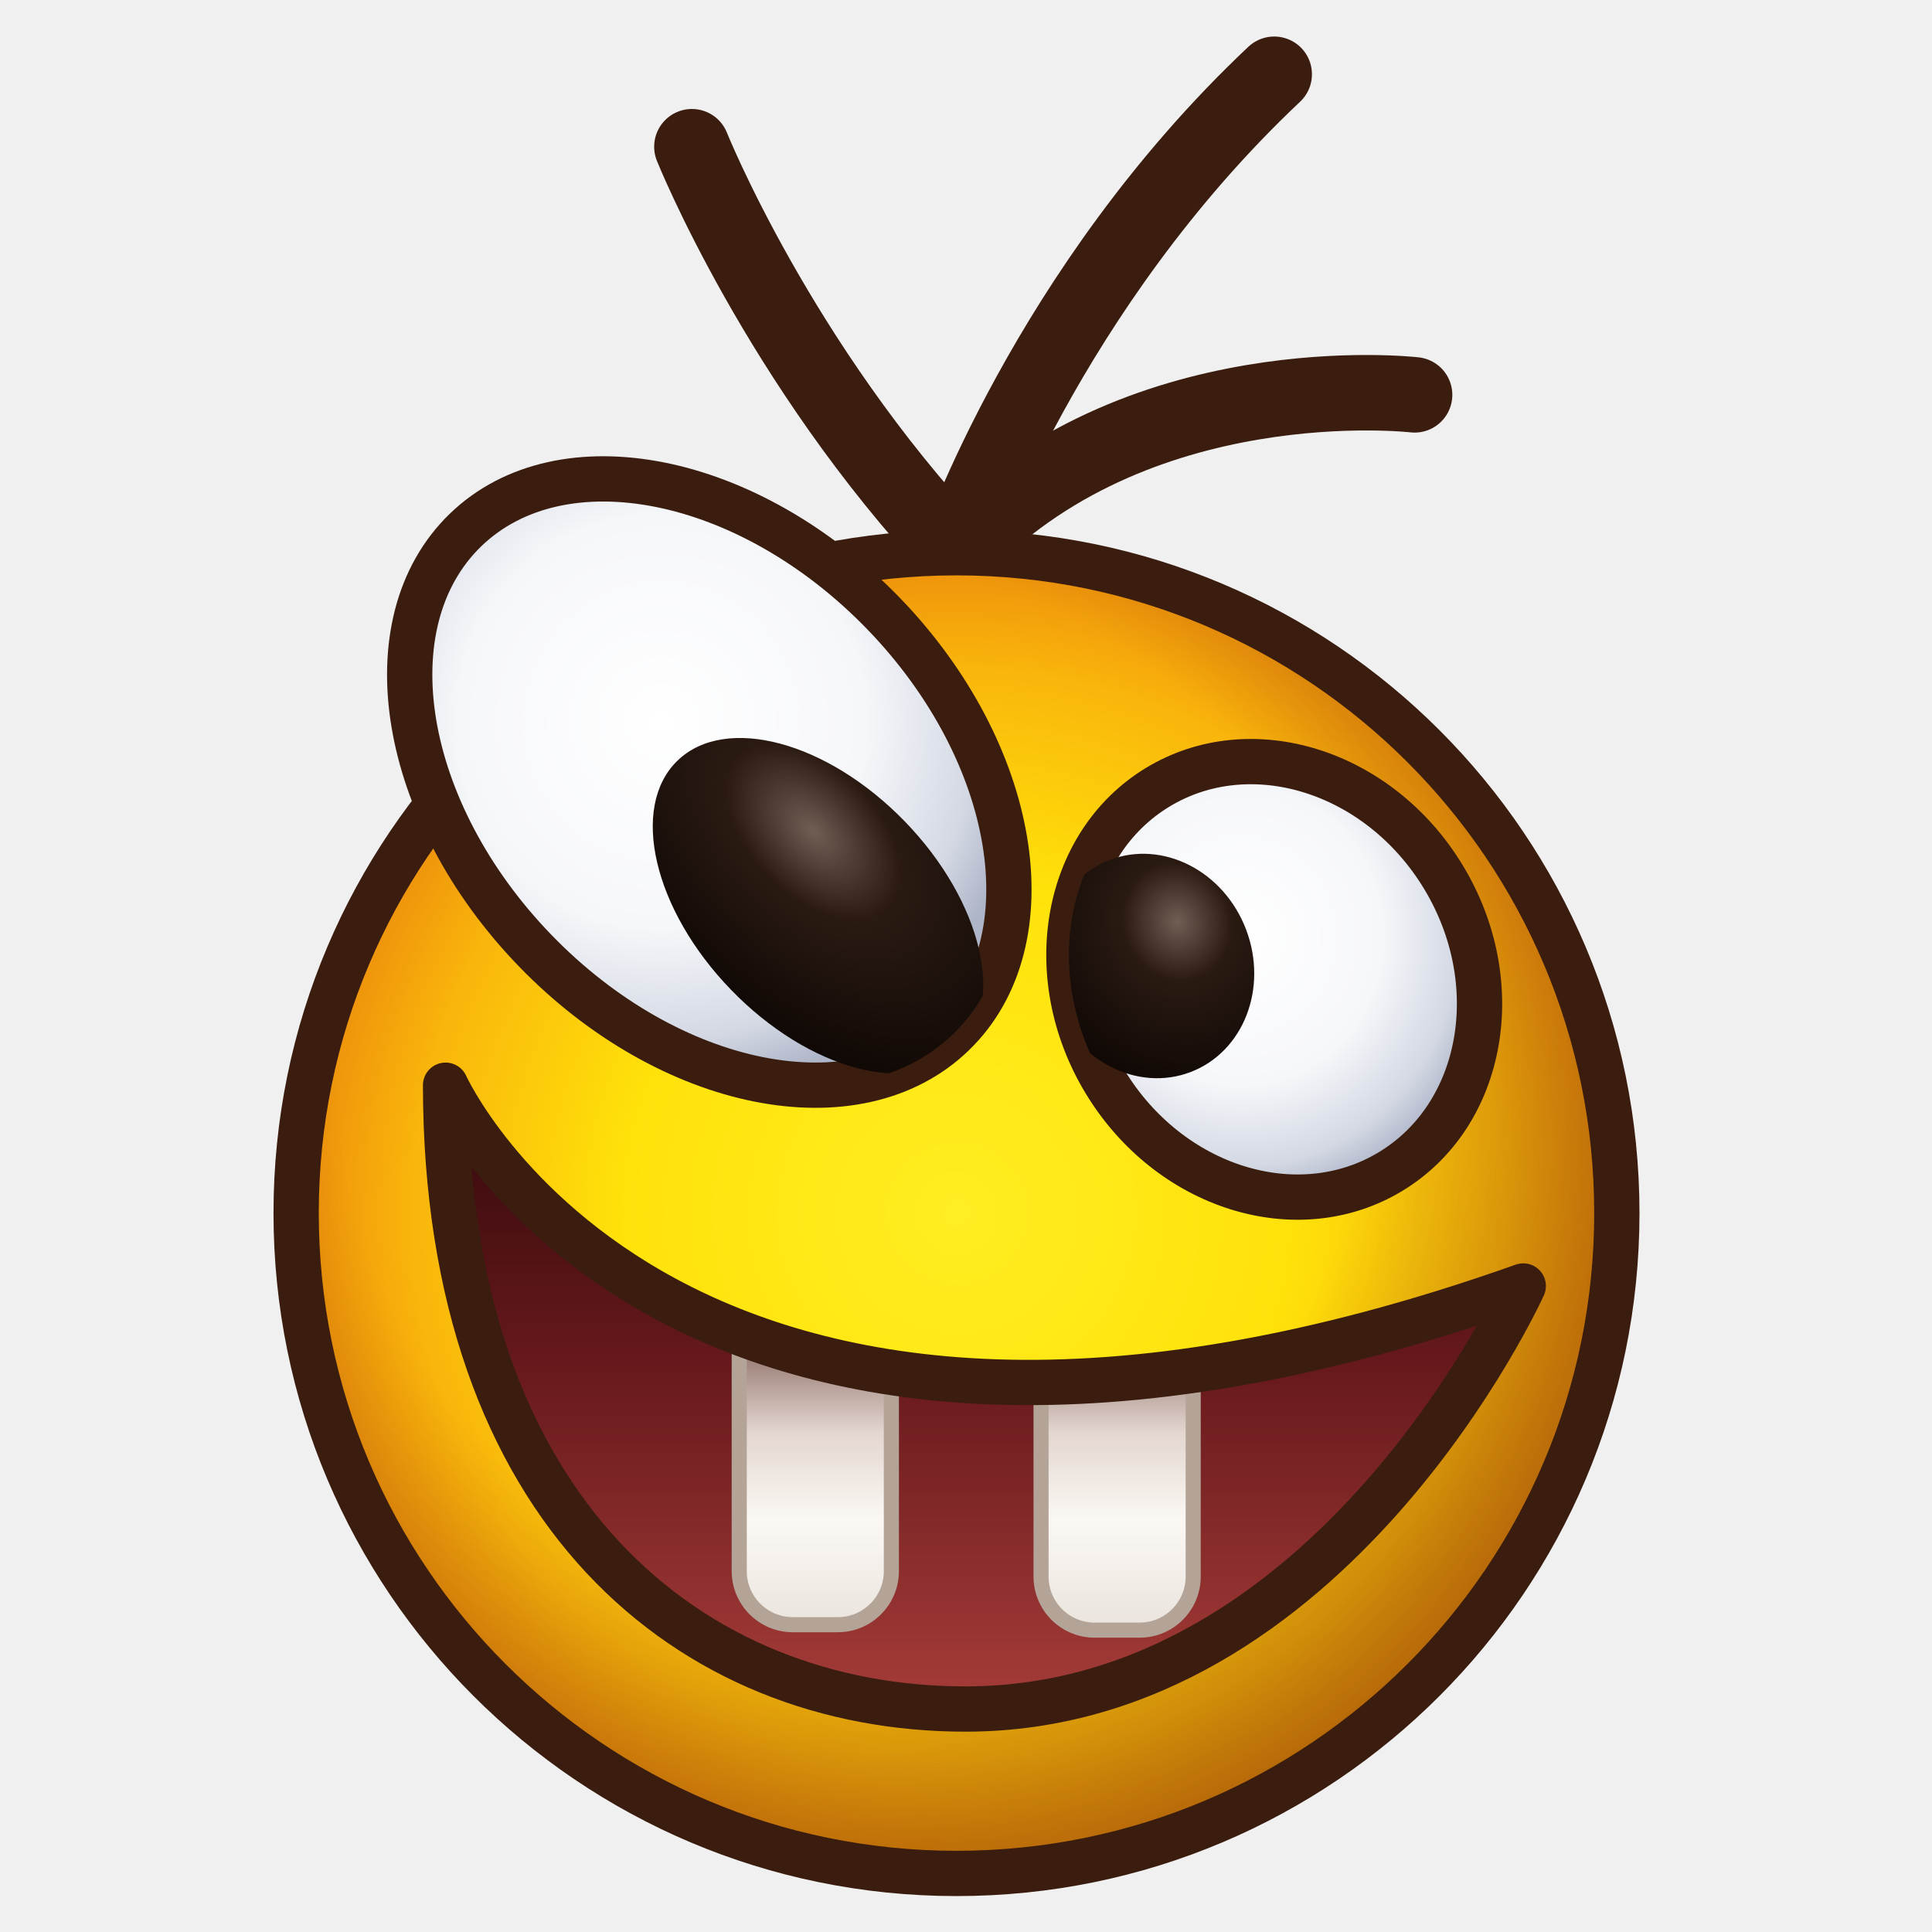
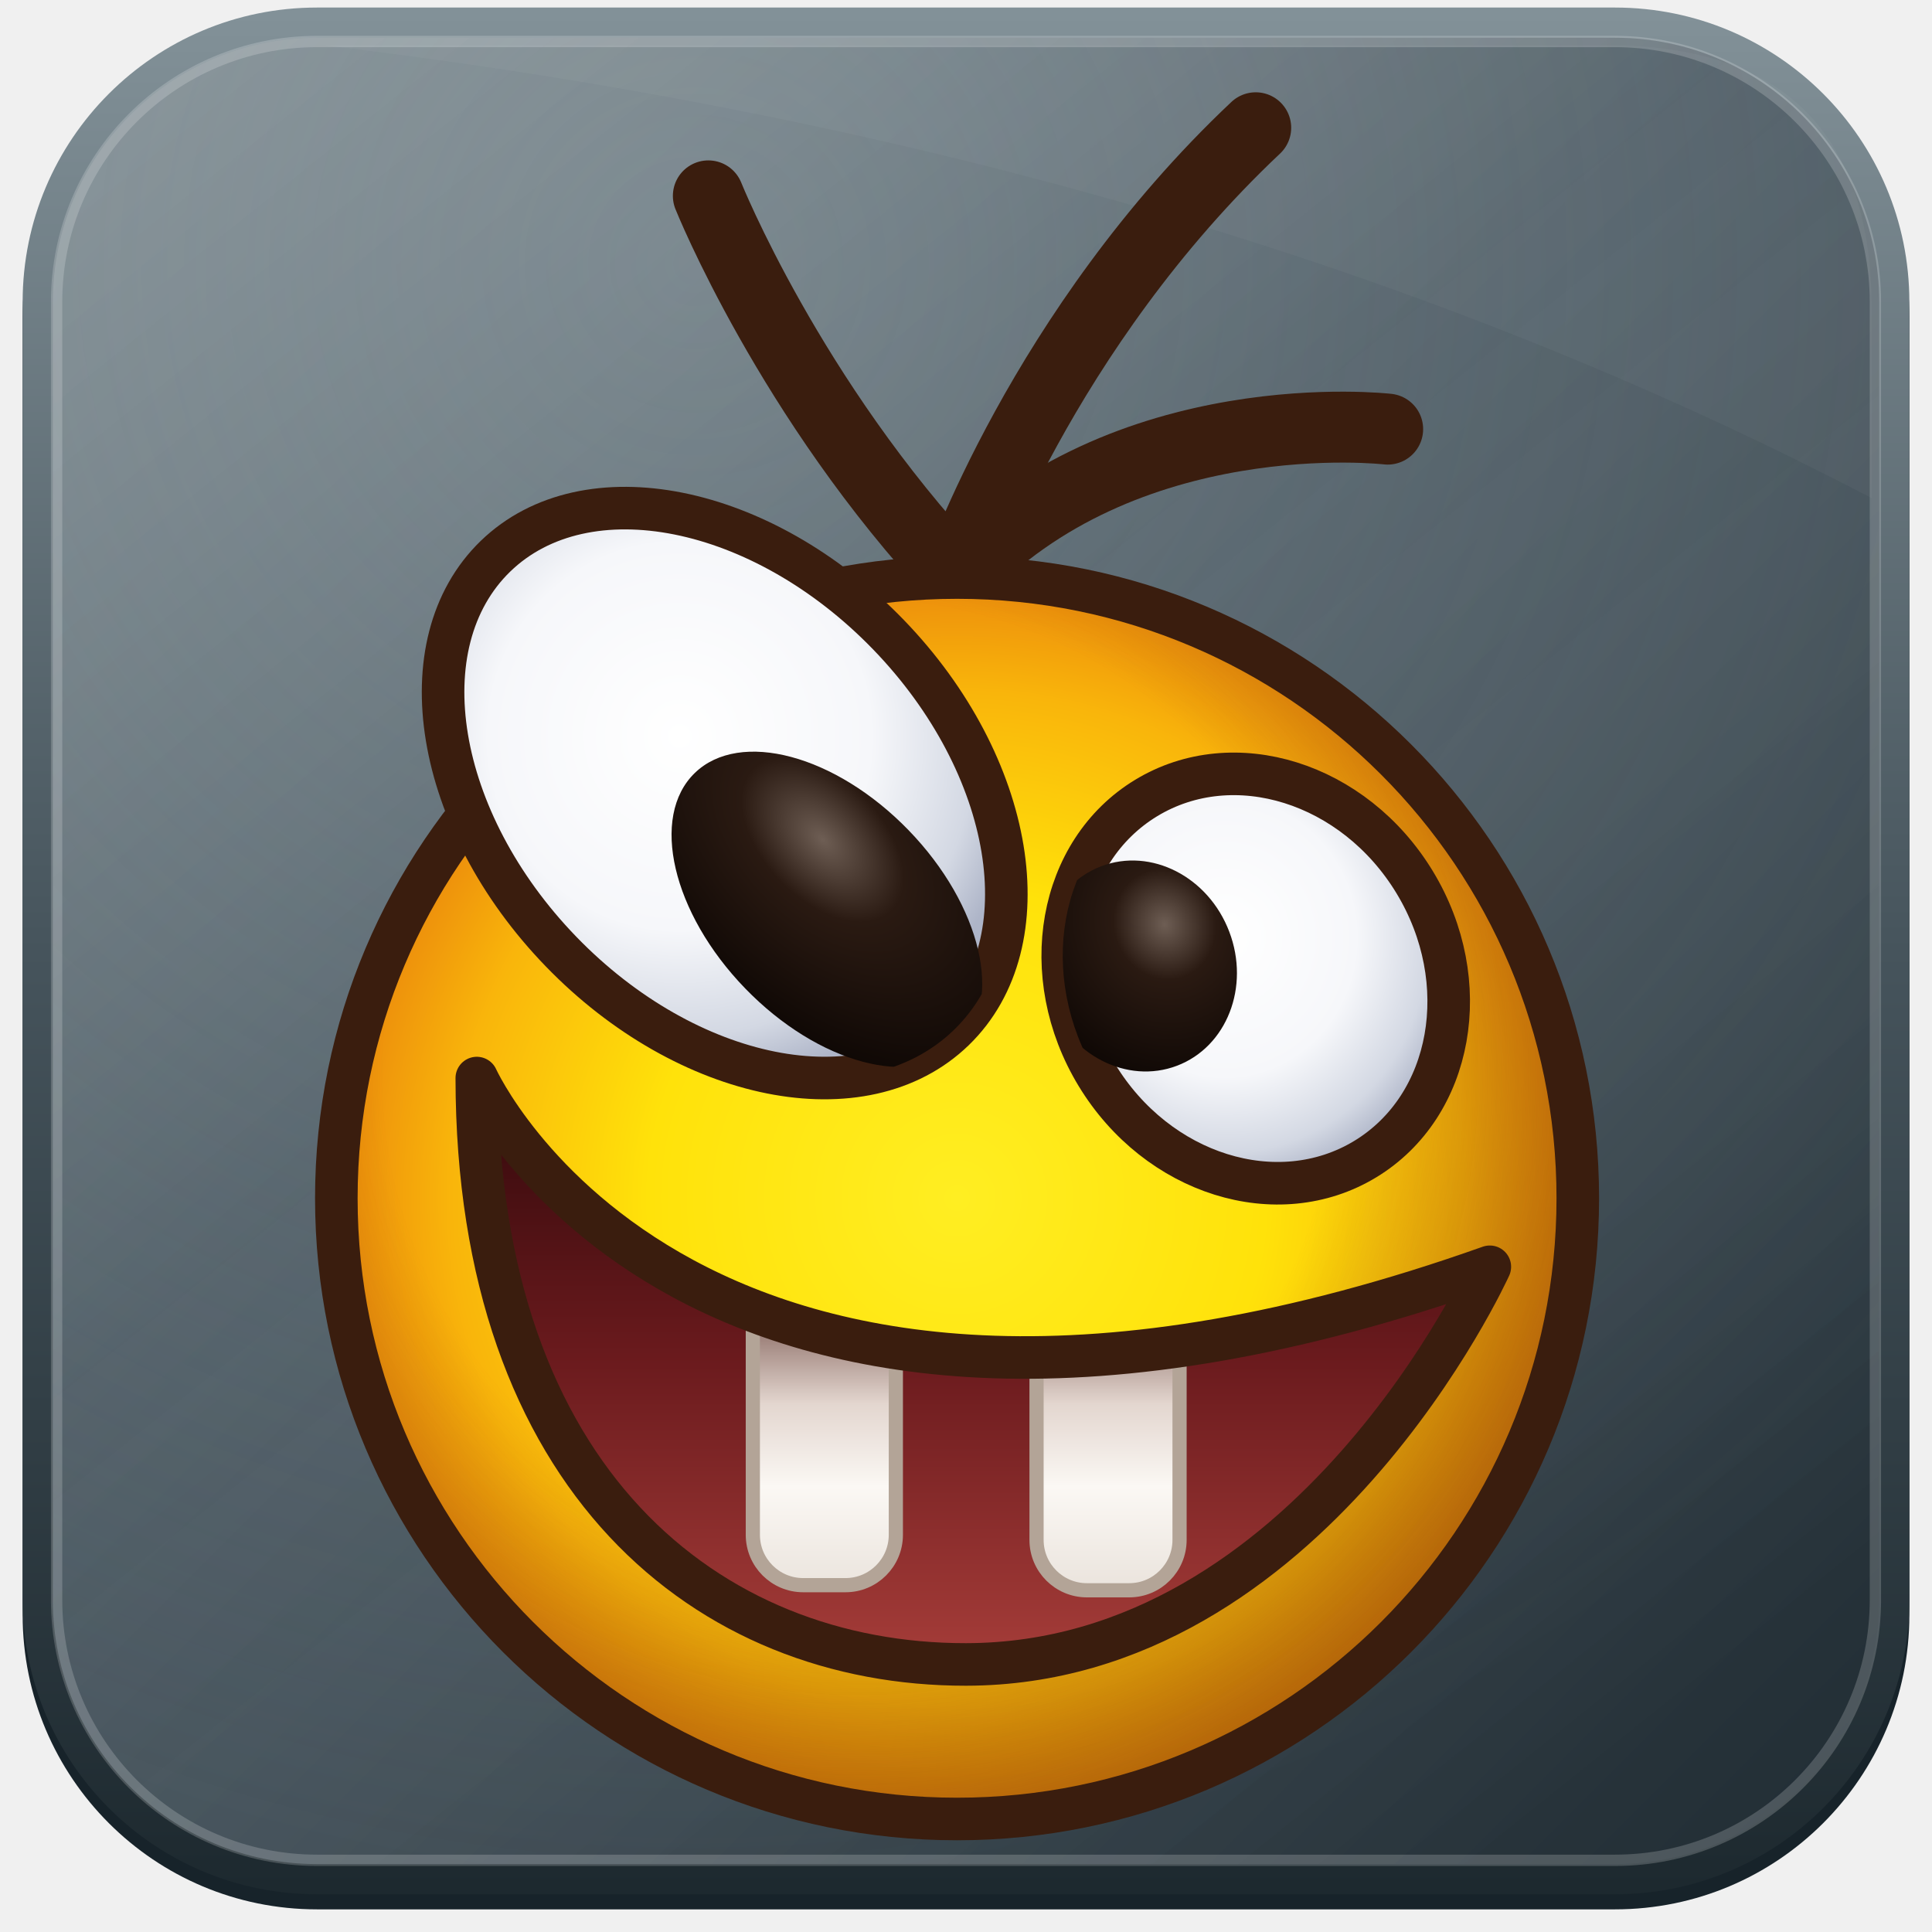
<svg xmlns="http://www.w3.org/2000/svg" viewBox="0 0 256 256" width="256" height="256" stroke-linecap="round" stroke-linejoin="round">
  <defs>
+     <linearGradient id="tile" x1="0" y1="0" x2="1" y2="1">
+       <stop offset="0" stop-color="#64737A" />
+       <stop offset="0.45" stop-color="#46545D" />
+       <stop offset="1" stop-color="#26343C" />
+     </linearGradient>
+     <linearGradient id="tileEdge" x1="0" y1="0" x2="0" y2="1">
+       <stop offset="0" stop-color="#829198" />
+       <stop offset="0.5" stop-color="#46545C" />
+       <stop offset="1" stop-color="#1D292F" />
+     </linearGradient>
+     <linearGradient id="tileLight" x1="0" y1="0" x2="0.8" y2="1">
+       <stop offset="0" stop-color="#FFFFFF" stop-opacity="0.18" />
+       <stop offset="0.45" stop-color="#FFFFFF" stop-opacity="0.025" />
+       <stop offset="1" stop-color="#000000" stop-opacity="0.12" />
+     </linearGradient>
+     <radialGradient id="tileGlow" cx="0.35" cy="0.12" r="0.9">
+       <stop offset="0" stop-color="#AAB9BF" stop-opacity="0.3" />
+       <stop offset="1" stop-color="#AAB9BF" stop-opacity="0" />
+     </radialGradient>
    <radialGradient id="face" cx="0.5" cy="0.5" r="0.5">
      <stop offset="0" stop-color="#FFEE22" />
      <stop offset="0.5" stop-color="#FFE20A" />
      <stop offset="0.82" stop-color="#F9B50B" />
      <stop offset="1" stop-color="#EC8C0C" />
    </radialGradient>
    <radialGradient id="faceshade" cx="0.42" cy="0.4" r="0.62">
      <stop offset="0.62" stop-color="#7A3A06" stop-opacity="0" />
      <stop offset="1" stop-color="#7A3A06" stop-opacity="0.5" />
    </radialGradient>
    <radialGradient id="eye" cx="0.42" cy="0.4" r="0.62">
      <stop offset="0" stop-color="#FFFFFF" />
      <stop offset="0.55" stop-color="#F6F7FA" />
      <stop offset="0.85" stop-color="#D3D8E3" />
      <stop offset="1" stop-color="#AEB5C8" />
    </radialGradient>
    <radialGradient id="pupil" cx="0.36" cy="0.3" r="0.75">
      <stop offset="0" stop-color="#6E5E54" />
      <stop offset="0.35" stop-color="#2A1A12" />
      <stop offset="1" stop-color="#0F0805" />
    </radialGradient>
    <linearGradient id="mouth" gradientUnits="userSpaceOnUse" x1="0" y1="146" x2="0" y2="228">
      <stop offset="0" stop-color="#34090C" />
      <stop offset="0.45" stop-color="#6A1A1D" />
      <stop offset="1" stop-color="#A83E3A" />
    </linearGradient>
    <linearGradient id="tooth" gradientUnits="userSpaceOnUse" x1="0" y1="178" x2="0" y2="217">
      <stop offset="0" stop-color="#8E6F68" />
      <stop offset="0.3" stop-color="#E3D6CF" />
      <stop offset="0.6" stop-color="#FBF8F4" />
      <stop offset="1" stop-color="#E9E2DB" />
    </linearGradient>
    <clipPath id="inside">
      <path d="M59.04,143.796c0,0 30.078,66.6 142.8,26.604c0,0 -25.319,55.999 -73.84,56.055c-36.344,0.042 -68.905,-26.003 -68.96,-82.659Z" />
    </clipPath>
    <clipPath id="eyeRight">
      <path d="M153.397,104.319c12.362,-7.501 29.319,-2.187 37.842,11.86c8.523,14.047 5.407,31.541 -6.956,39.042c-12.362,7.501 -29.319,2.187 -37.842,-11.86c-8.523,-14.047 -5.407,-31.541 6.956,-39.042Z" />
    </clipPath>
    <clipPath id="eyeLeft">
      <path d="M61.682,70.231c12.739,-12.324 37.558,-7.367 55.387,11.063c17.83,18.43 21.962,43.399 9.223,55.723c-12.739,12.324 -37.558,7.367 -55.387,-11.063c-17.83,-18.43 -21.962,-43.399 -9.223,-55.723Z" />
    </clipPath>
  </defs>
-   <g fill="none" stroke="#3A1D0E" stroke-width="10">
-     <path d="M91.68,19.44c0,0 11.484,28.661 35.06,53.8c0,0 11.979,-35.021 42.1,-63.4" />
-     <path d="M187.44,52.32c0,0 -37.201,-4.317 -60.7,20.92" />
+   <rect x="3" y="3" width="250" height="250" rx="39" fill="#17232A" />
+   <rect x="3" y="1" width="250" height="250" rx="39" fill="url(#tileEdge)" />
+   <rect x="7" y="5" width="242" height="242" rx="35" fill="url(#tile)" />
+   <rect x="7" y="5" width="242" height="242" rx="35" fill="url(#tileGlow)" />
+   <rect x="7" y="5" width="242" height="242" rx="35" fill="url(#tileLight)" />
+   <rect x="7.5" y="5.5" width="241" height="241" rx="34.5" fill="none" stroke="#FFFFFF" stroke-opacity="0.19" stroke-width="1.5" />
+   <path d="M43 6 H213 Q248 6 248 41 V66 Q160 20 43 6Z" fill="#FFFFFF" opacity="0.035" />
+   <g transform="translate(7.68 7.68) scale(0.94)">
+     <g fill="none" stroke="#3A1D0E" stroke-width="10">
+       <path d="M91.68,19.44c0,0 11.484,28.661 35.06,53.8c0,0 11.979,-35.021 42.1,-63.4" />
+       <path d="M187.44,52.32c0,0 -37.201,-4.317 -60.7,20.92" />
+     </g>
+     <circle cx="126.74" cy="160.74" r="87.5" fill="url(#face)" />
+     <circle cx="126.74" cy="160.74" r="87.5" fill="url(#faceshade)" stroke="#3A1D0E" stroke-width="6" />
+     <path d="M153.397,104.319c12.362,-7.501 29.319,-2.187 37.842,11.86c8.523,14.047 5.407,31.541 -6.956,39.042c-12.362,7.501 -29.319,2.187 -37.842,-11.86c-8.523,-14.047 -5.407,-31.541 6.956,-39.042Z" fill="url(#eye)" stroke="#3A1D0E" stroke-width="6" />
+     <g clip-path="url(#eyeRight)">
+       <ellipse cx="152.4" cy="128" rx="15.04" ry="13.6" transform="rotate(69.2 152.4 128)" fill="url(#pupil)" />
+     </g>
+     <path d="M61.682,70.231c12.739,-12.324 37.558,-7.367 55.387,11.063c17.83,18.43 21.962,43.399 9.223,55.723c-12.739,12.324 -37.558,7.367 -55.387,-11.063c-17.83,-18.43 -21.962,-43.399 -9.223,-55.723Z" fill="url(#eye)" stroke="#3A1D0E" stroke-width="6" />
+     <g clip-path="url(#eyeLeft)">
+       <ellipse cx="108.39" cy="120.01" rx="26.76" ry="16.03" transform="rotate(45.9 108.39 120.01)" fill="url(#pupil)" />
+     </g>
+     <path d="M59.04,143.796c0,0 30.078,66.6 142.8,26.604c0,0 -25.319,55.999 -73.84,56.055c-36.344,0.042 -68.905,-26.003 -68.96,-82.659Z" fill="url(#mouth)" />
+     <g clip-path="url(#inside)">
+       <path d="M118.111,170.4l0,37.782c0,3.92 -3.178,7.098 -7.098,7.098l-5.963,0c-3.92,-0 -7.098,-3.178 -7.098,-7.098l0,-37.782l20.16,0Z" fill="url(#tooth)" stroke="#B3A497" stroke-width="2" />
+       <path d="M158.103,175.883l-0,33.02c-0,3.92 -3.178,7.098 -7.098,7.098l-5.963,-0c-3.92,-0 -7.098,-3.178 -7.098,-7.098l-0,-33.02l20.16,0Z" fill="url(#tooth)" stroke="#B3A497" stroke-width="2" />
+     </g>
+     <path d="M59.04,143.796c0,0 30.078,66.6 142.8,26.604c0,0 -25.319,55.999 -73.84,56.055c-36.344,0.042 -68.905,-26.003 -68.96,-82.659Z" fill="none" stroke="#3A1D0E" stroke-width="6" />
  </g>
-   <circle cx="126.74" cy="160.74" r="87.5" fill="url(#face)" />
-   <circle cx="126.74" cy="160.74" r="87.5" fill="url(#faceshade)" stroke="#3A1D0E" stroke-width="6" />
-   <path d="M153.397,104.319c12.362,-7.501 29.319,-2.187 37.842,11.86c8.523,14.047 5.407,31.541 -6.956,39.042c-12.362,7.501 -29.319,2.187 -37.842,-11.86c-8.523,-14.047 -5.407,-31.541 6.956,-39.042Z" fill="url(#eye)" stroke="#3A1D0E" stroke-width="6" />
-   <g clip-path="url(#eyeRight)">
-     <ellipse cx="152.4" cy="128" rx="15.04" ry="13.6" transform="rotate(69.2 152.4 128)" fill="url(#pupil)" />
-   </g>
-   <path d="M61.682,70.231c12.739,-12.324 37.558,-7.367 55.387,11.063c17.83,18.43 21.962,43.399 9.223,55.723c-12.739,12.324 -37.558,7.367 -55.387,-11.063c-17.83,-18.43 -21.962,-43.399 -9.223,-55.723Z" fill="url(#eye)" stroke="#3A1D0E" stroke-width="6" />
-   <g clip-path="url(#eyeLeft)">
-     <ellipse cx="108.39" cy="120.01" rx="26.76" ry="16.03" transform="rotate(45.9 108.39 120.01)" fill="url(#pupil)" />
-   </g>
-   <path d="M59.04,143.796c0,0 30.078,66.6 142.8,26.604c0,0 -25.319,55.999 -73.84,56.055c-36.344,0.042 -68.905,-26.003 -68.96,-82.659Z" fill="url(#mouth)" />
-   <g clip-path="url(#inside)">
-     <path d="M118.111,170.4l0,37.782c0,3.92 -3.178,7.098 -7.098,7.098l-5.963,0c-3.92,-0 -7.098,-3.178 -7.098,-7.098l0,-37.782l20.16,0Z" fill="url(#tooth)" stroke="#B3A497" stroke-width="2" />
-     <path d="M158.103,175.883l-0,33.02c-0,3.92 -3.178,7.098 -7.098,7.098l-5.963,-0c-3.92,-0 -7.098,-3.178 -7.098,-7.098l-0,-33.02l20.16,0Z" fill="url(#tooth)" stroke="#B3A497" stroke-width="2" />
-   </g>
-   <path d="M59.04,143.796c0,0 30.078,66.6 142.8,26.604c0,0 -25.319,55.999 -73.84,56.055c-36.344,0.042 -68.905,-26.003 -68.96,-82.659Z" fill="none" stroke="#3A1D0E" stroke-width="6" />
</svg>
